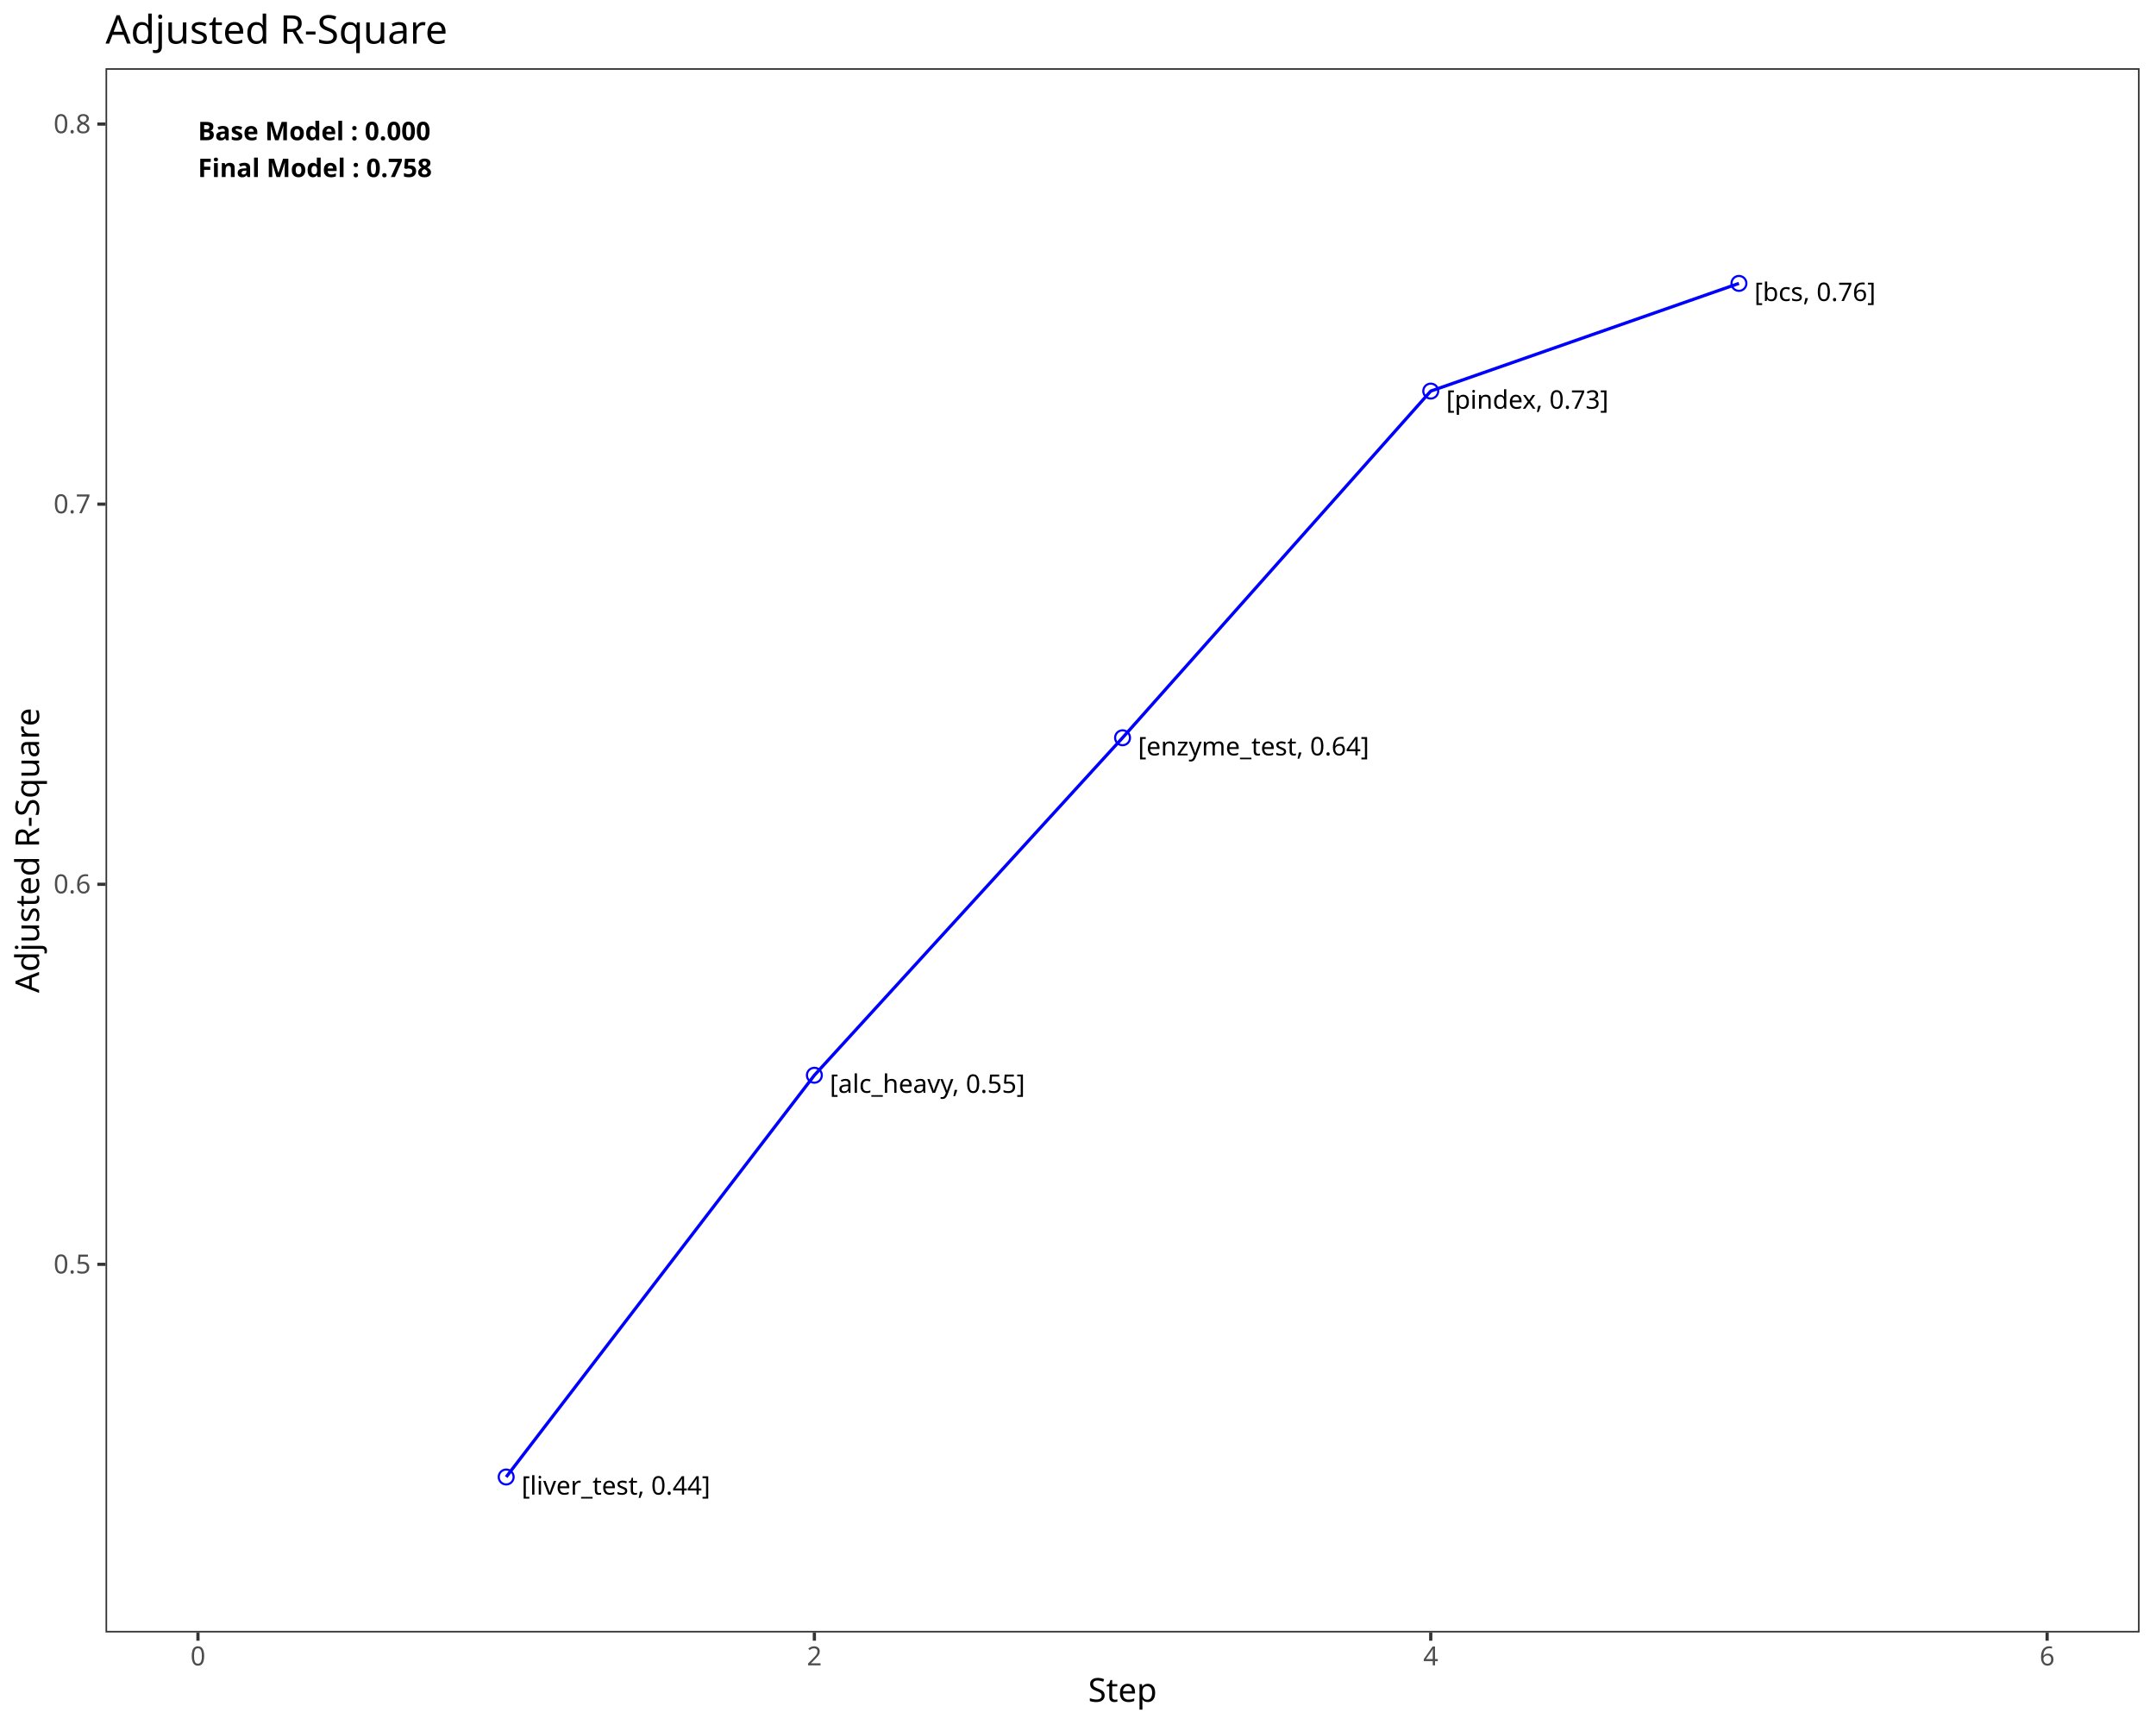
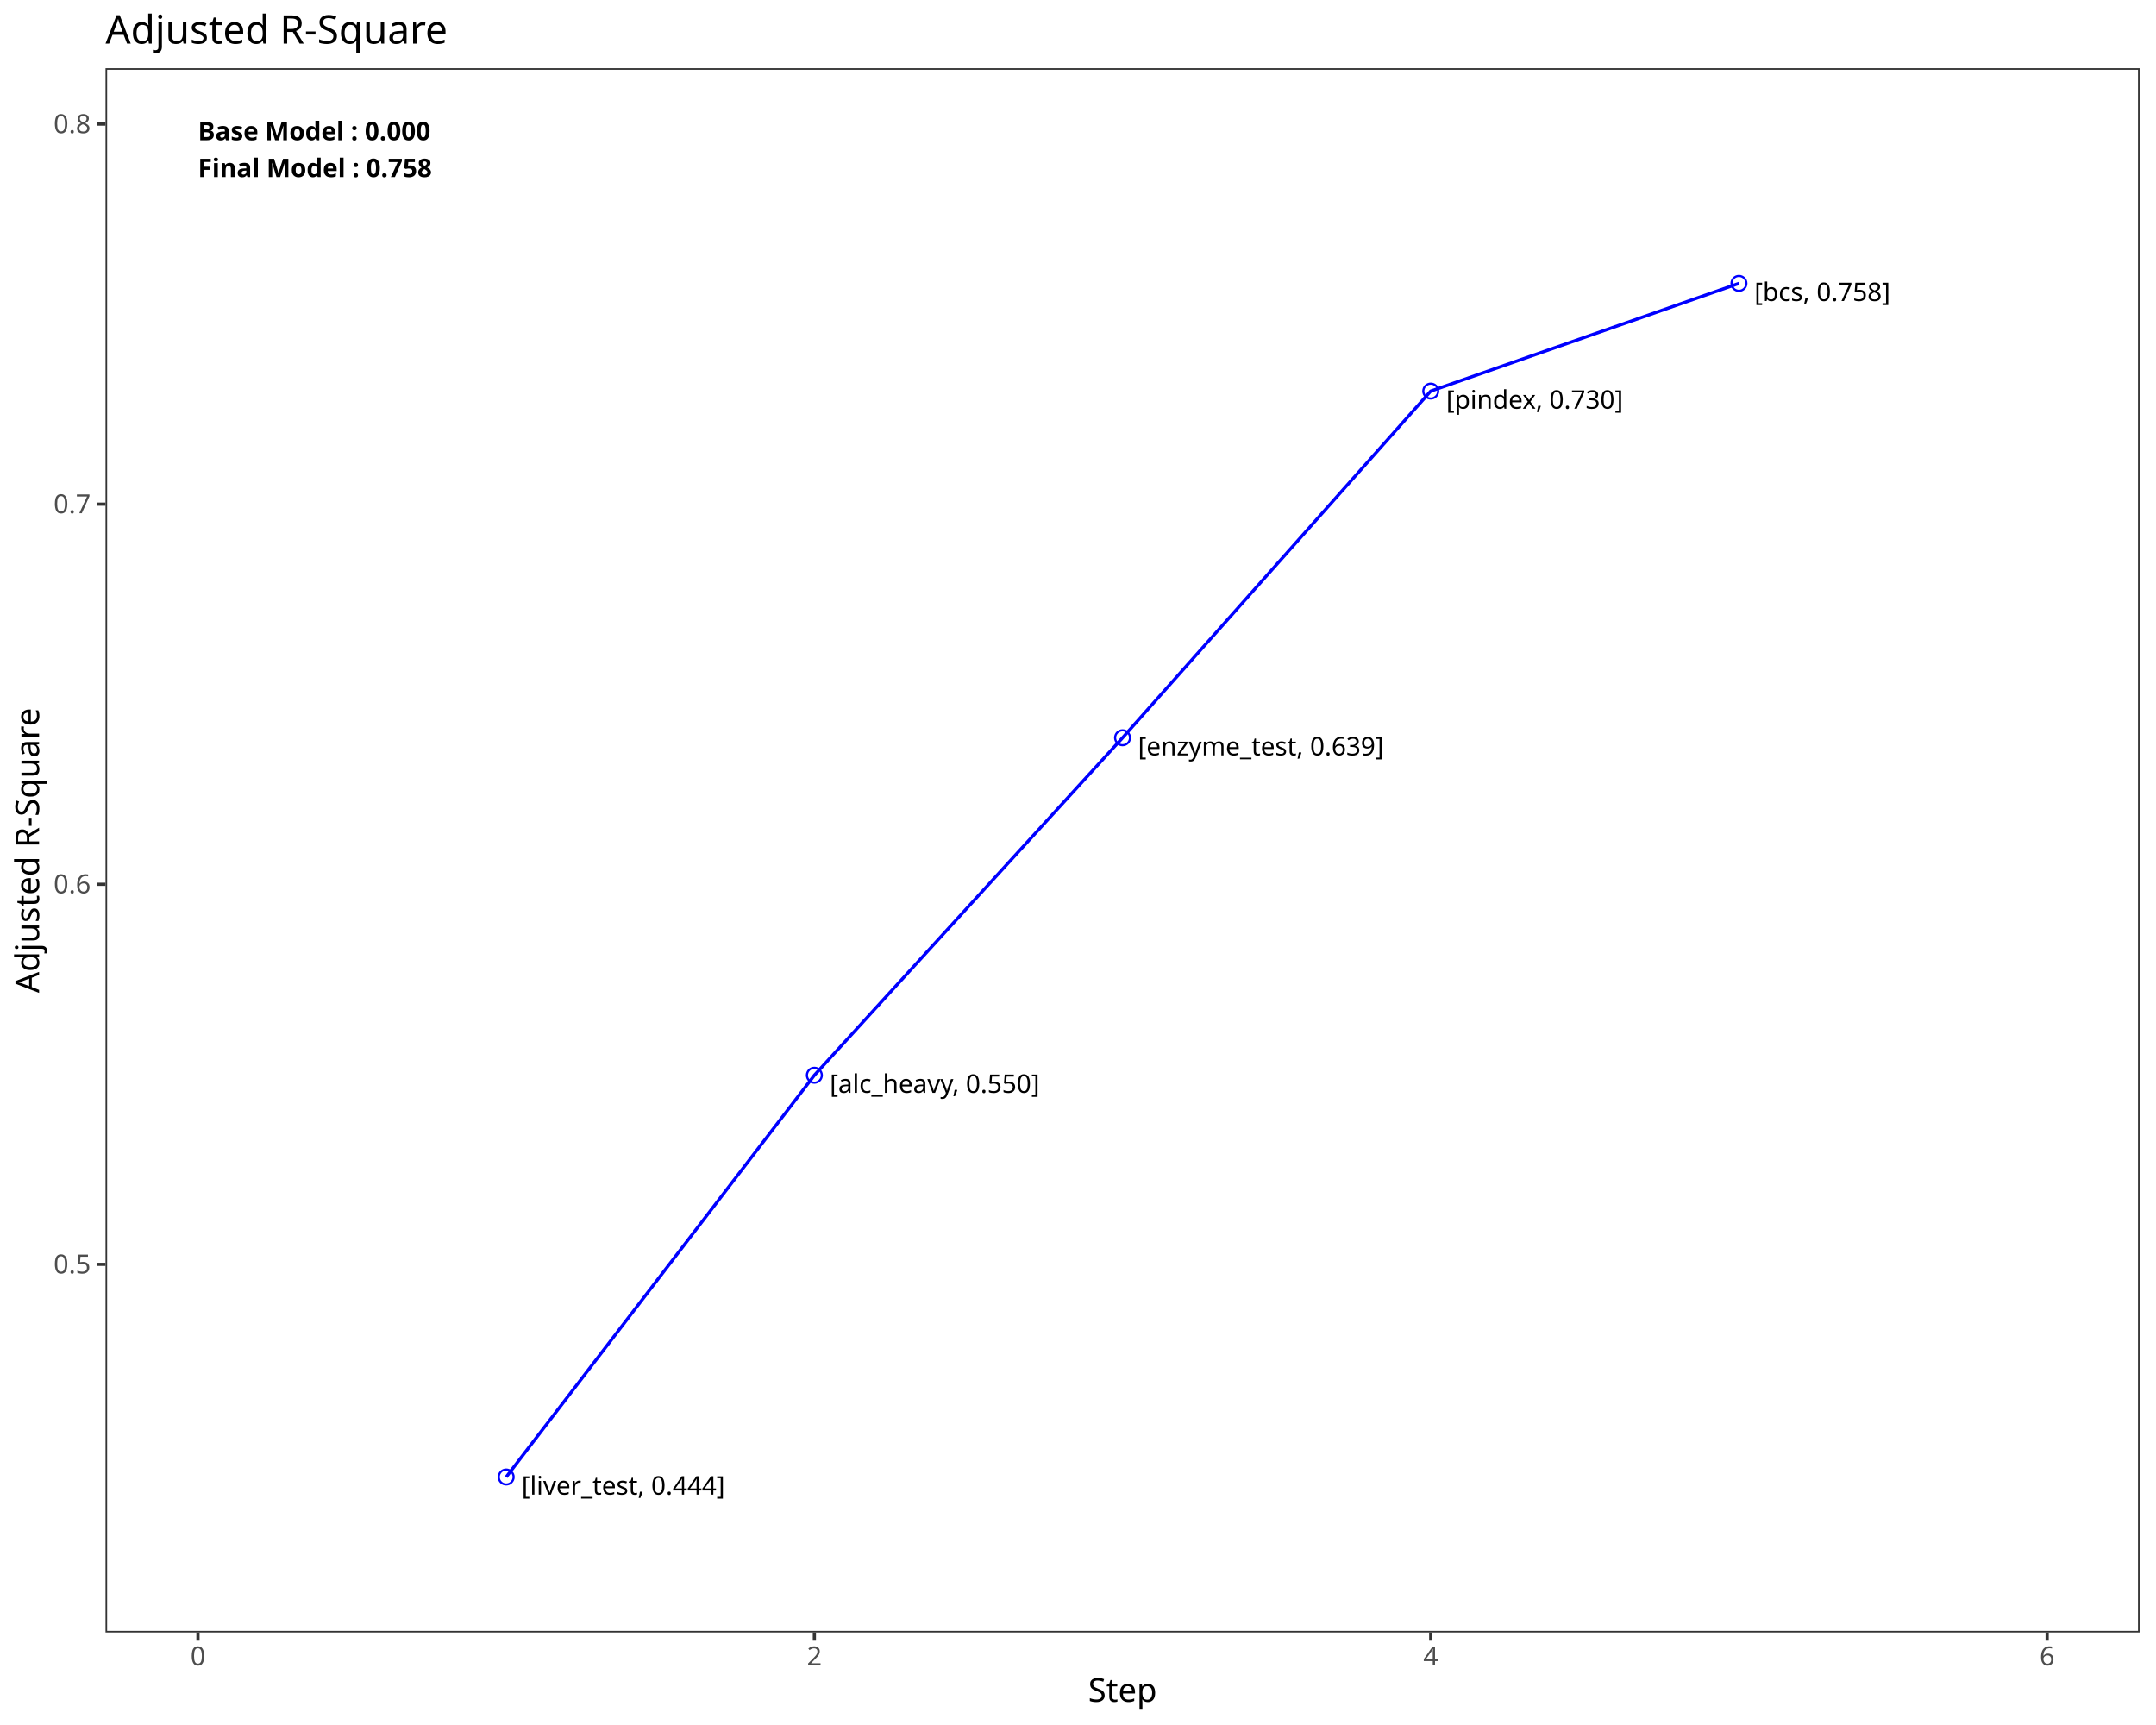
<svg xmlns="http://www.w3.org/2000/svg" class="svglite" data-engine-version="2.0" width="720.00pt" height="576.00pt" viewBox="0 0 720.00 576.00">
  <defs>
    <style type="text/css">
    .svglite line, .svglite polyline, .svglite polygon, .svglite path, .svglite rect, .svglite circle {
      fill: none;
      stroke: #000000;
      stroke-linecap: round;
      stroke-linejoin: round;
      stroke-miterlimit: 10.00;
    }
  </style>
  </defs>
  <rect width="100%" height="100%" style="stroke: none; fill: #FFFFFF;" />
  <defs>
    <clipPath id="cpMC4wMHw3MjAuMDB8MC4wMHw1NzYuMDA=">
      <rect x="0.00" y="0.00" width="720.00" height="576.00" />
    </clipPath>
  </defs>
  <g clip-path="url(#cpMC4wMHw3MjAuMDB8MC4wMHw1NzYuMDA=)">
    <rect x="0.00" y="0.00" width="720.00" height="576.00" style="stroke-width: 1.07; stroke: #FFFFFF; fill: #FFFFFF;" />
  </g>
  <defs>
    <clipPath id="cpMzUuMjR8NzE0LjUyfDIyLjc4fDU0NS4xMQ==">
      <rect x="35.24" y="22.78" width="679.28" height="522.33" />
    </clipPath>
  </defs>
  <g clip-path="url(#cpMzUuMjR8NzE0LjUyfDIyLjc4fDU0NS4xMQ==)">
    <rect x="35.24" y="22.78" width="679.28" height="522.33" style="stroke-width: 1.07; stroke: none; fill: #FFFFFF;" />
    <polyline points="169.04,493.19 271.96,359.04 374.88,246.35 477.80,130.59 580.72,94.63 " style="stroke-width: 1.07; stroke: #0000FF; stroke-linecap: butt;" />
    <circle cx="169.04" cy="493.19" r="2.49" style="stroke-width: 0.71; stroke: #0000FF;" />
    <circle cx="271.96" cy="359.04" r="2.49" style="stroke-width: 0.71; stroke: #0000FF;" />
    <circle cx="374.88" cy="246.35" r="2.49" style="stroke-width: 0.71; stroke: #0000FF;" />
    <circle cx="477.80" cy="130.59" r="2.49" style="stroke-width: 0.71; stroke: #0000FF;" />
    <circle cx="580.72" cy="94.63" r="2.49" style="stroke-width: 0.71; stroke: #0000FF;" />
-     <text x="174.18" y="499.07" style="font-size: 8.54px; font-family: sans;" textLength="60.26px" lengthAdjust="spacingAndGlyphs">[liver_test, 0.44]</text>
-     <text x="277.10" y="364.91" style="font-size: 8.54px; font-family: sans;" textLength="64.55px" lengthAdjust="spacingAndGlyphs">[alc_heavy, 0.55]</text>
-     <text x="380.03" y="252.23" style="font-size: 8.54px; font-family: sans;" textLength="74.51px" lengthAdjust="spacingAndGlyphs">[enzyme_test, 0.64]</text>
-     <text x="482.95" y="136.47" style="font-size: 8.54px; font-family: sans;" textLength="51.26px" lengthAdjust="spacingAndGlyphs">[pindex, 0.73]</text>
-     <text x="585.87" y="100.51" style="font-size: 8.54px; font-family: sans;" textLength="39.39px" lengthAdjust="spacingAndGlyphs">[bcs, 0.76]</text>
+     <text x="174.18" y="499.07" style="font-size: 8.54px; font-family: sans;" textLength="65.01px" lengthAdjust="spacingAndGlyphs">[liver_test, 0.444]</text>
+     <text x="277.10" y="364.91" style="font-size: 8.54px; font-family: sans;" textLength="69.29px" lengthAdjust="spacingAndGlyphs">[alc_heavy, 0.550]</text>
+     <text x="380.03" y="252.23" style="font-size: 8.54px; font-family: sans;" textLength="79.26px" lengthAdjust="spacingAndGlyphs">[enzyme_test, 0.639]</text>
+     <text x="482.95" y="136.47" style="font-size: 8.54px; font-family: sans;" textLength="56.00px" lengthAdjust="spacingAndGlyphs">[pindex, 0.730]</text>
+     <text x="585.87" y="100.51" style="font-size: 8.54px; font-family: sans;" textLength="44.14px" lengthAdjust="spacingAndGlyphs">[bcs, 0.758]</text>
    <text x="66.11" y="46.82" style="font-size: 8.54px; font-weight: bold; font-family: sans;" textLength="75.93px" lengthAdjust="spacingAndGlyphs">Base Model  : 0.000</text>
    <text x="66.11" y="59.12" style="font-size: 8.54px; font-weight: bold; font-family: sans;" textLength="72.60px" lengthAdjust="spacingAndGlyphs">Final Model : 0.758</text>
    <rect x="35.24" y="22.78" width="679.28" height="522.33" style="stroke-width: 1.07; stroke: #333333;" />
  </g>
  <g clip-path="url(#cpMC4wMHw3MjAuMDB8MC4wMHw1NzYuMDA=)">
    <text x="30.31" y="425.21" text-anchor="end" style="font-size: 8.80px; fill: #4D4D4D; font-family: sans;" textLength="12.23px" lengthAdjust="spacingAndGlyphs">0.5</text>
    <text x="30.31" y="298.29" text-anchor="end" style="font-size: 8.80px; fill: #4D4D4D; font-family: sans;" textLength="12.23px" lengthAdjust="spacingAndGlyphs">0.6</text>
    <text x="30.31" y="171.38" text-anchor="end" style="font-size: 8.80px; fill: #4D4D4D; font-family: sans;" textLength="12.23px" lengthAdjust="spacingAndGlyphs">0.7</text>
    <text x="30.31" y="44.46" text-anchor="end" style="font-size: 8.80px; fill: #4D4D4D; font-family: sans;" textLength="12.23px" lengthAdjust="spacingAndGlyphs">0.8</text>
    <polyline points="32.50,422.18 35.24,422.18 " style="stroke-width: 1.07; stroke: #333333; stroke-linecap: butt;" />
    <polyline points="32.50,295.27 35.24,295.27 " style="stroke-width: 1.07; stroke: #333333; stroke-linecap: butt;" />
    <polyline points="32.50,168.35 35.24,168.35 " style="stroke-width: 1.07; stroke: #333333; stroke-linecap: butt;" />
    <polyline points="32.50,41.43 35.24,41.43 " style="stroke-width: 1.07; stroke: #333333; stroke-linecap: butt;" />
    <polyline points="66.11,547.85 66.11,545.11 " style="stroke-width: 1.07; stroke: #333333; stroke-linecap: butt;" />
    <polyline points="271.96,547.85 271.96,545.11 " style="stroke-width: 1.07; stroke: #333333; stroke-linecap: butt;" />
    <polyline points="477.80,547.85 477.80,545.11 " style="stroke-width: 1.07; stroke: #333333; stroke-linecap: butt;" />
    <polyline points="683.64,547.85 683.64,545.11 " style="stroke-width: 1.07; stroke: #333333; stroke-linecap: butt;" />
    <text x="66.11" y="556.10" text-anchor="middle" style="font-size: 8.80px; fill: #4D4D4D; font-family: sans;" textLength="4.89px" lengthAdjust="spacingAndGlyphs">0</text>
    <text x="271.96" y="556.10" text-anchor="middle" style="font-size: 8.80px; fill: #4D4D4D; font-family: sans;" textLength="4.89px" lengthAdjust="spacingAndGlyphs">2</text>
    <text x="477.80" y="556.10" text-anchor="middle" style="font-size: 8.80px; fill: #4D4D4D; font-family: sans;" textLength="4.89px" lengthAdjust="spacingAndGlyphs">4</text>
    <text x="683.64" y="556.10" text-anchor="middle" style="font-size: 8.80px; fill: #4D4D4D; font-family: sans;" textLength="4.89px" lengthAdjust="spacingAndGlyphs">6</text>
    <text x="374.88" y="568.24" text-anchor="middle" style="font-size: 11.00px; font-family: sans;" textLength="22.63px" lengthAdjust="spacingAndGlyphs">Step</text>
    <text transform="translate(13.05,283.95) rotate(-90)" text-anchor="middle" style="font-size: 11.00px; font-family: sans;" textLength="92.95px" lengthAdjust="spacingAndGlyphs">Adjusted R-Square</text>
    <text x="35.24" y="14.56" style="font-size: 13.20px; font-family: sans;" textLength="111.55px" lengthAdjust="spacingAndGlyphs">Adjusted R-Square</text>
  </g>
</svg>
